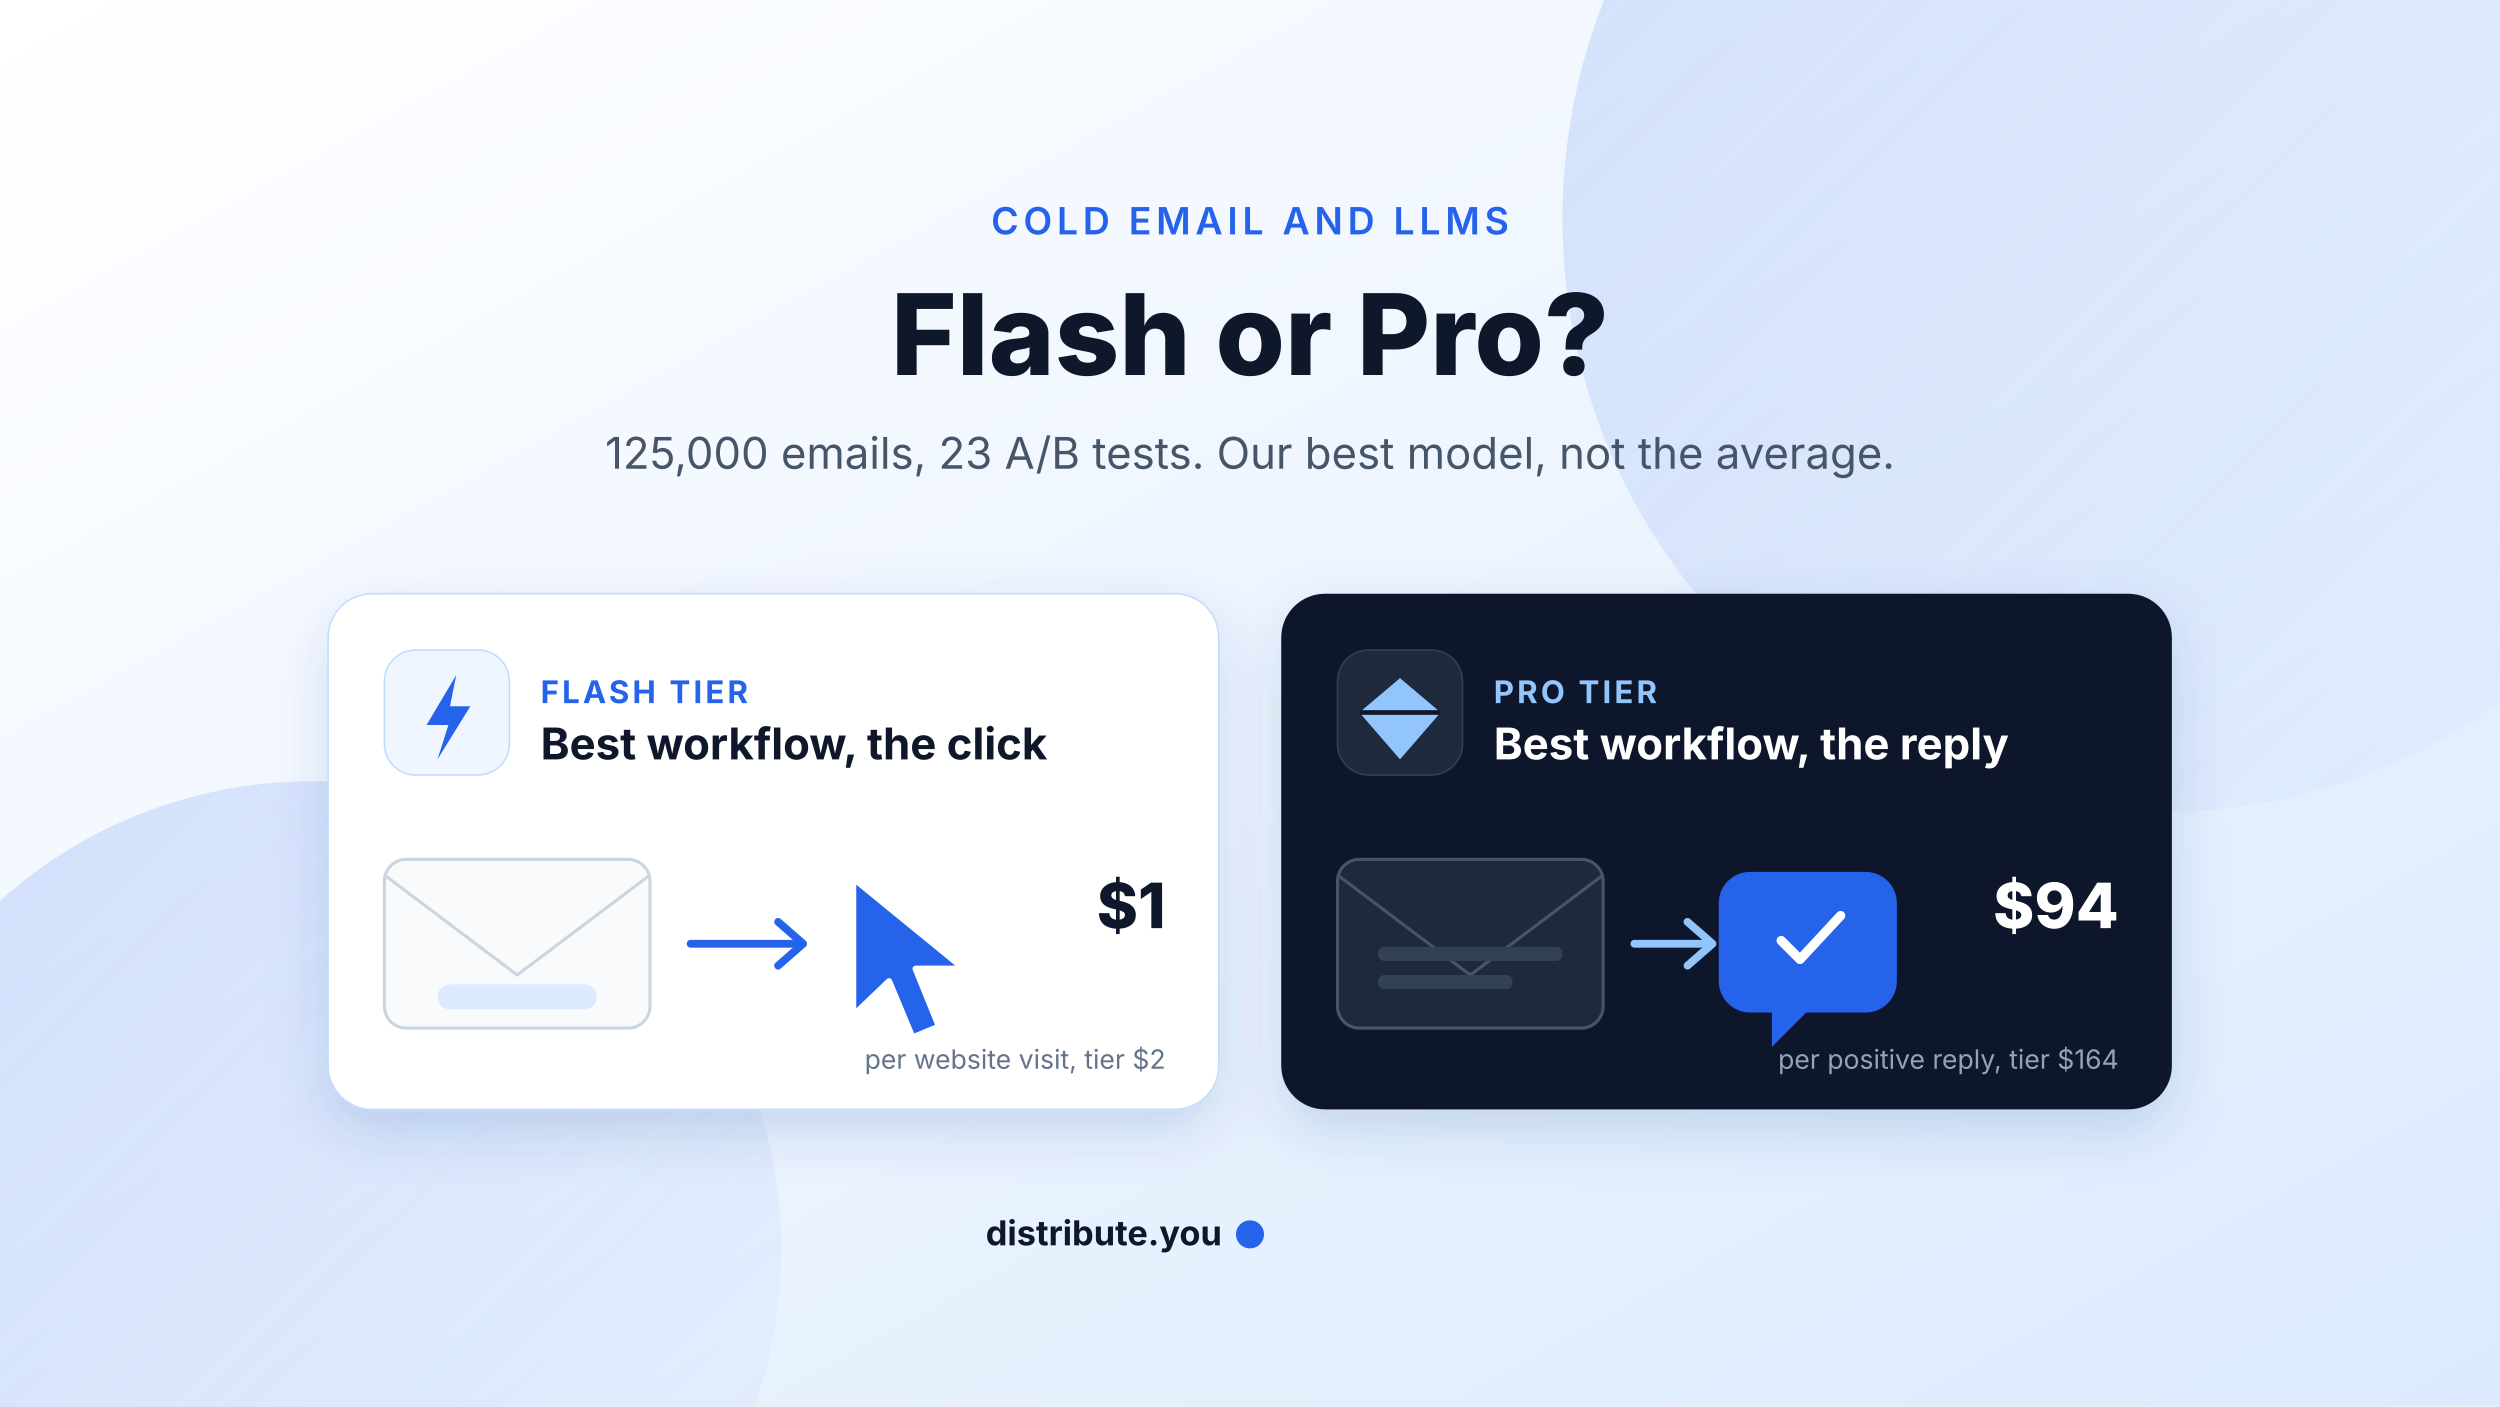
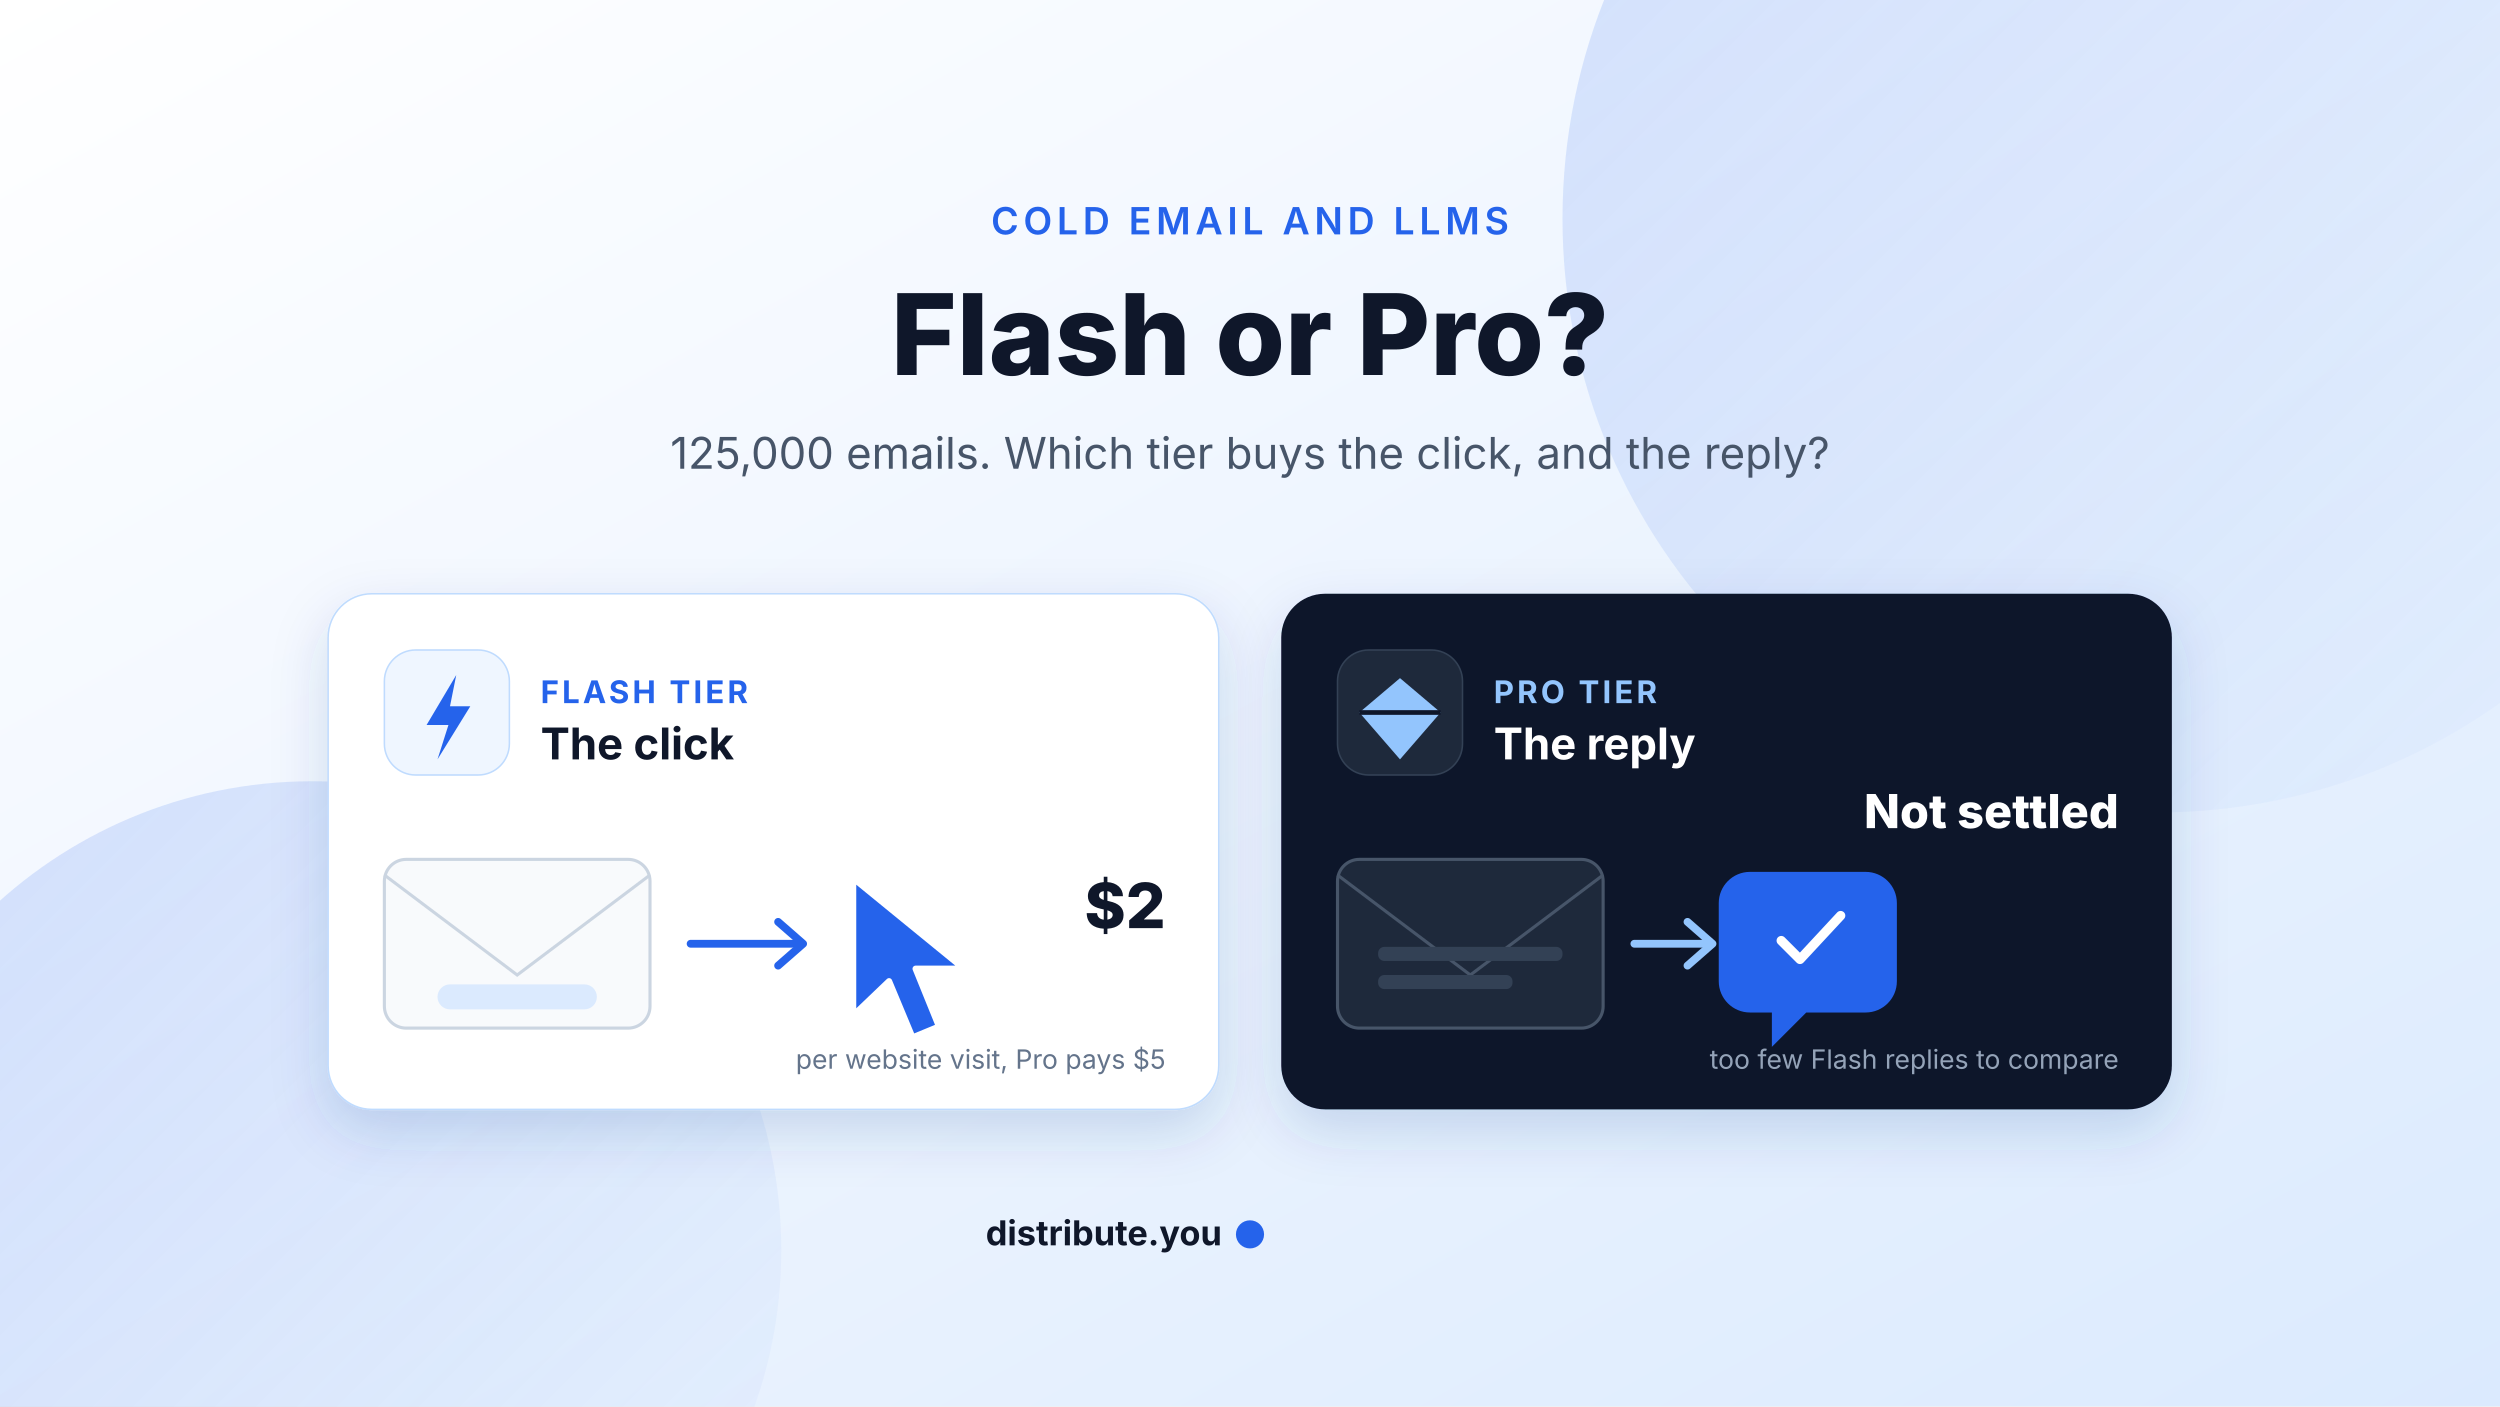
<svg xmlns="http://www.w3.org/2000/svg" width="1600" height="900" viewBox="0 0 1600 900" font-family="Inter, -apple-system, BlinkMacSystemFont, 'Segoe UI', Helvetica, Arial, sans-serif">
  <defs>
    <linearGradient id="bg" x1="0" y1="0" x2="1" y2="1">
      <stop offset="0" stop-color="#ffffff" />
      <stop offset="1" stop-color="#dbeafe" />
    </linearGradient>
    <linearGradient id="glow" x1="0" y1="0" x2="1" y2="1">
      <stop offset="0" stop-color="#2563eb" stop-opacity="0.18" />
      <stop offset="1" stop-color="#2563eb" stop-opacity="0" />
    </linearGradient>
    <filter id="shadow" x="-20%" y="-20%" width="140%" height="140%">
      <feDropShadow dx="0" dy="14" stdDeviation="18" flood-color="#1e3a8a" flood-opacity="0.16" />
    </filter>
  </defs>
  <rect width="1600" height="900" fill="url(#bg)" />
  <circle cx="1380" cy="140" r="380" fill="url(#glow)" />
  <circle cx="200" cy="800" r="300" fill="url(#glow)" />
  <text x="800" y="150" font-size="24" letter-spacing="3" fill="#2563eb" font-weight="600" text-anchor="middle">COLD EMAIL AND LLMS</text>
  <text x="800" y="240" font-size="72" font-weight="800" fill="#0f172a" text-anchor="middle">Flash or Pro?</text>
-   <text x="800" y="300" font-size="28" fill="#475569" text-anchor="middle">125,000 emails, 23 A/B tests. Our best model, not the average.</text>
+   <text x="800" y="300" font-size="28" fill="#475569" text-anchor="middle">125,000 emails. Which tier buys the click, and the reply?</text>
  <g transform="translate(210,380)">
    <rect x="0" y="0" width="570" height="330" rx="28" fill="#ffffff" stroke="#bfdbfe" filter="url(#shadow)" />
    <rect x="36" y="36" width="80" height="80" rx="20" fill="#eff6ff" stroke="#bfdbfe" />
    <path d="M82 52 L63 84 L77 84 L70 106 L91 72 L78 72 Z" fill="#2563eb" />
    <text x="136" y="70" font-size="20" letter-spacing="2" fill="#2563eb" font-weight="700">FLASH TIER</text>
-     <text x="136" y="106" font-size="28" font-weight="700" fill="#0f172a">Best workflow, the click</text>
+     <text x="136" y="106" font-size="28" font-weight="700" fill="#0f172a">The click</text>
    <rect x="36" y="170" width="170" height="108" rx="14" fill="#f8fafc" stroke="#cbd5e1" stroke-width="2" />
    <path d="M36 180 L121 244 L206 180" fill="none" stroke="#cbd5e1" stroke-width="2" />
    <rect x="70" y="250" width="102" height="16" rx="8" fill="#dbeafe" />
    <path d="M232 224 L302 224" stroke="#2563eb" stroke-width="5" stroke-linecap="round" />
    <path d="M288 210 L304 224 L288 238" fill="none" stroke="#2563eb" stroke-width="5" stroke-linecap="round" stroke-linejoin="round" />
    <path d="M336 182 L336 270 L359 248 L374 284 L391 277 L376 240 L407 240 Z" fill="#2563eb" stroke="#ffffff" stroke-width="4" stroke-linejoin="round" />
-     <text x="536" y="214" font-size="40" font-weight="800" fill="#0f172a" text-anchor="end">$1</text>
-     <text x="536" y="304" font-size="17" fill="#64748b" text-anchor="end">per website visit, tier $2</text>
+     <text x="536" y="214" font-size="40" font-weight="800" fill="#0f172a" text-anchor="end">$2</text>
+     <text x="536" y="304" font-size="17" fill="#64748b" text-anchor="end">per website visit, Pro pays $5</text>
  </g>
  <g transform="translate(820,380)">
    <rect x="0" y="0" width="570" height="330" rx="28" fill="#0f172a" filter="url(#shadow)" />
    <rect x="36" y="36" width="80" height="80" rx="20" fill="#1e293b" stroke="#334155" />
    <path d="M76 54 L102 76 L76 106 L50 76 Z" fill="#93c5fd" />
    <path d="M50 76 L102 76" stroke="#0f172a" stroke-width="3" />
    <text x="136" y="70" font-size="20" letter-spacing="2" fill="#93c5fd" font-weight="700">PRO TIER</text>
-     <text x="136" y="106" font-size="28" font-weight="700" fill="#ffffff">Best workflow, the reply</text>
+     <text x="136" y="106" font-size="28" font-weight="700" fill="#ffffff">The reply</text>
    <rect x="36" y="170" width="170" height="108" rx="14" fill="#1e293b" stroke="#475569" stroke-width="2" />
    <path d="M36 180 L121 244 L206 180" fill="none" stroke="#475569" stroke-width="2" />
    <rect x="62" y="226" width="118" height="9" rx="4" fill="#334155" />
    <rect x="62" y="244" width="86" height="9" rx="4" fill="#334155" />
    <path d="M226 224 L274 224" stroke="#93c5fd" stroke-width="5" stroke-linecap="round" />
    <path d="M260 210 L276 224 L260 238" fill="none" stroke="#93c5fd" stroke-width="5" stroke-linecap="round" stroke-linejoin="round" />
    <path d="M300 178 h74 a20 20 0 0 1 20 20 v50 a20 20 0 0 1 -20 20 h-38 l-22 22 v-22 h-14 a20 20 0 0 1 -20 -20 v-50 a20 20 0 0 1 20 -20 z" fill="#2563eb" />
    <path d="M320 222 l12 12 l26 -28" fill="none" stroke="#ffffff" stroke-width="6" stroke-linecap="round" stroke-linejoin="round" />
-     <text x="536" y="214" font-size="40" font-weight="800" fill="#ffffff" text-anchor="end">$94</text>
-     <text x="536" y="304" font-size="17" fill="#94a3b8" text-anchor="end">per positive reply, tier $164</text>
+     <text x="536" y="150" font-size="30" font-weight="800" fill="#ffffff" text-anchor="end">Not settled</text>
+     <text x="536" y="304" font-size="17" fill="#94a3b8" text-anchor="end">too few Flash replies to compare</text>
  </g>
  <circle cx="800" cy="790" r="9" fill="#2563eb" />
  <text x="782" y="797" font-size="22" font-weight="700" fill="#0f172a" text-anchor="end">distribute.you</text>
</svg>
